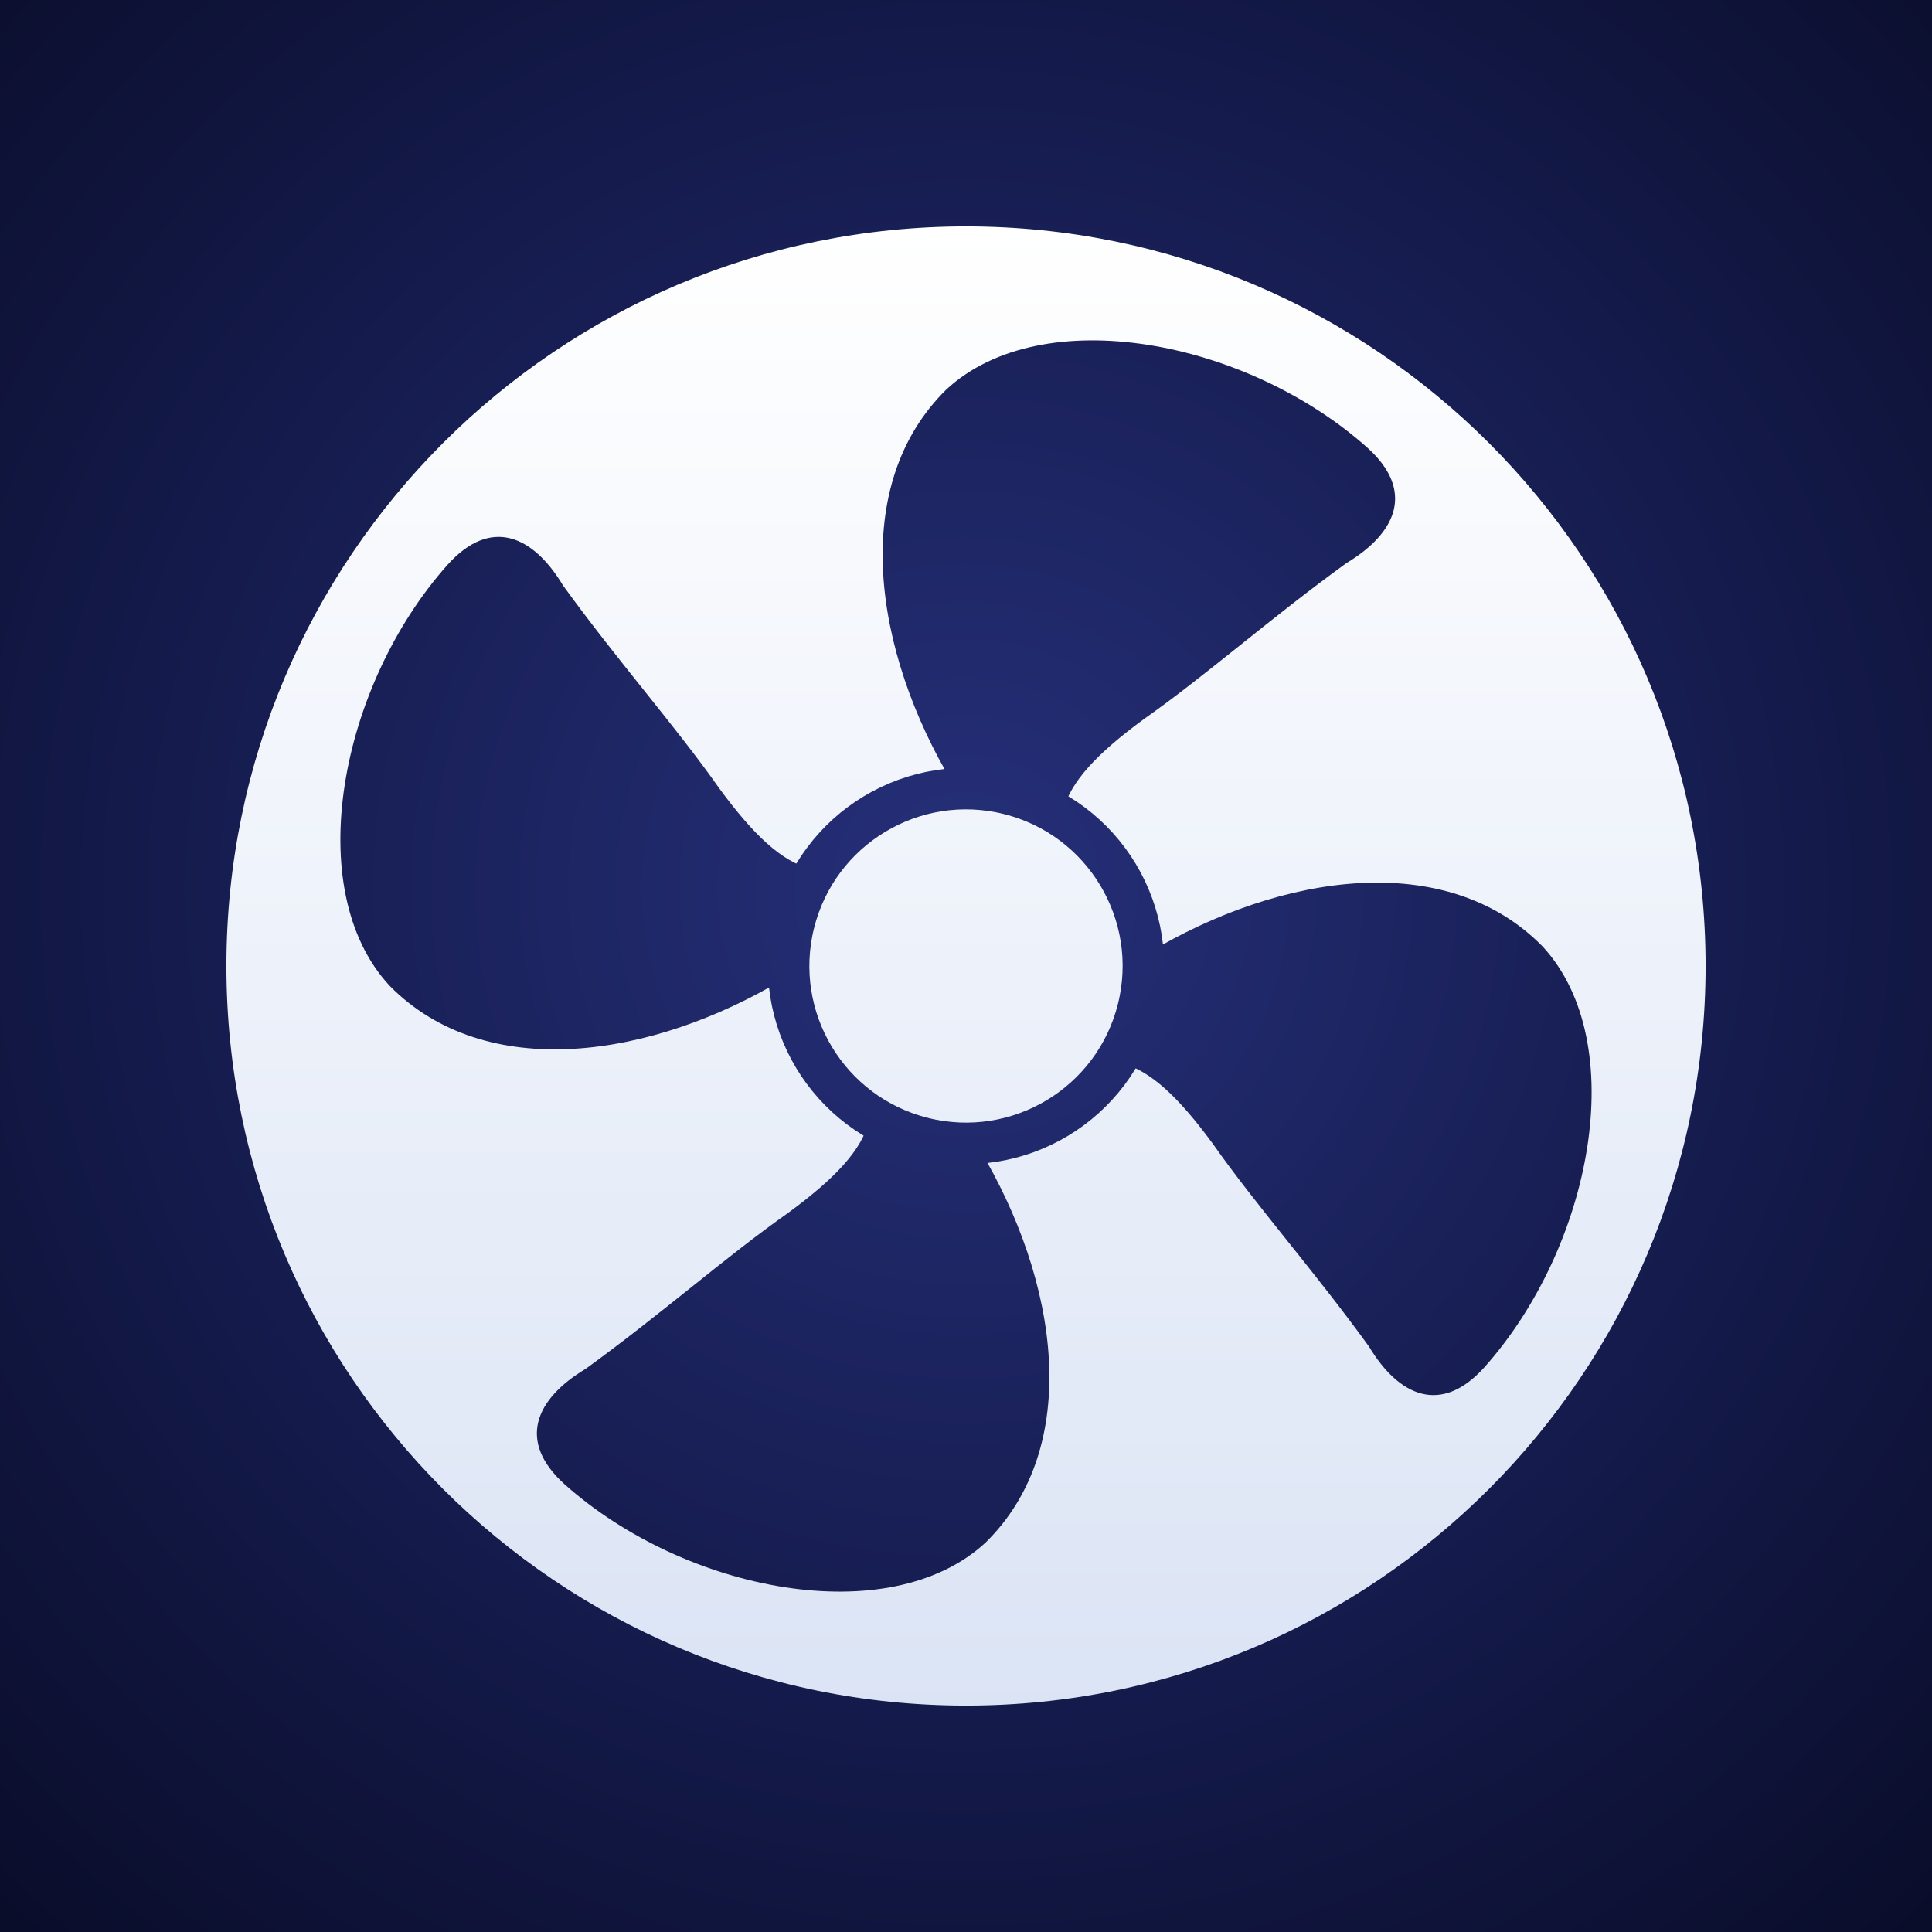
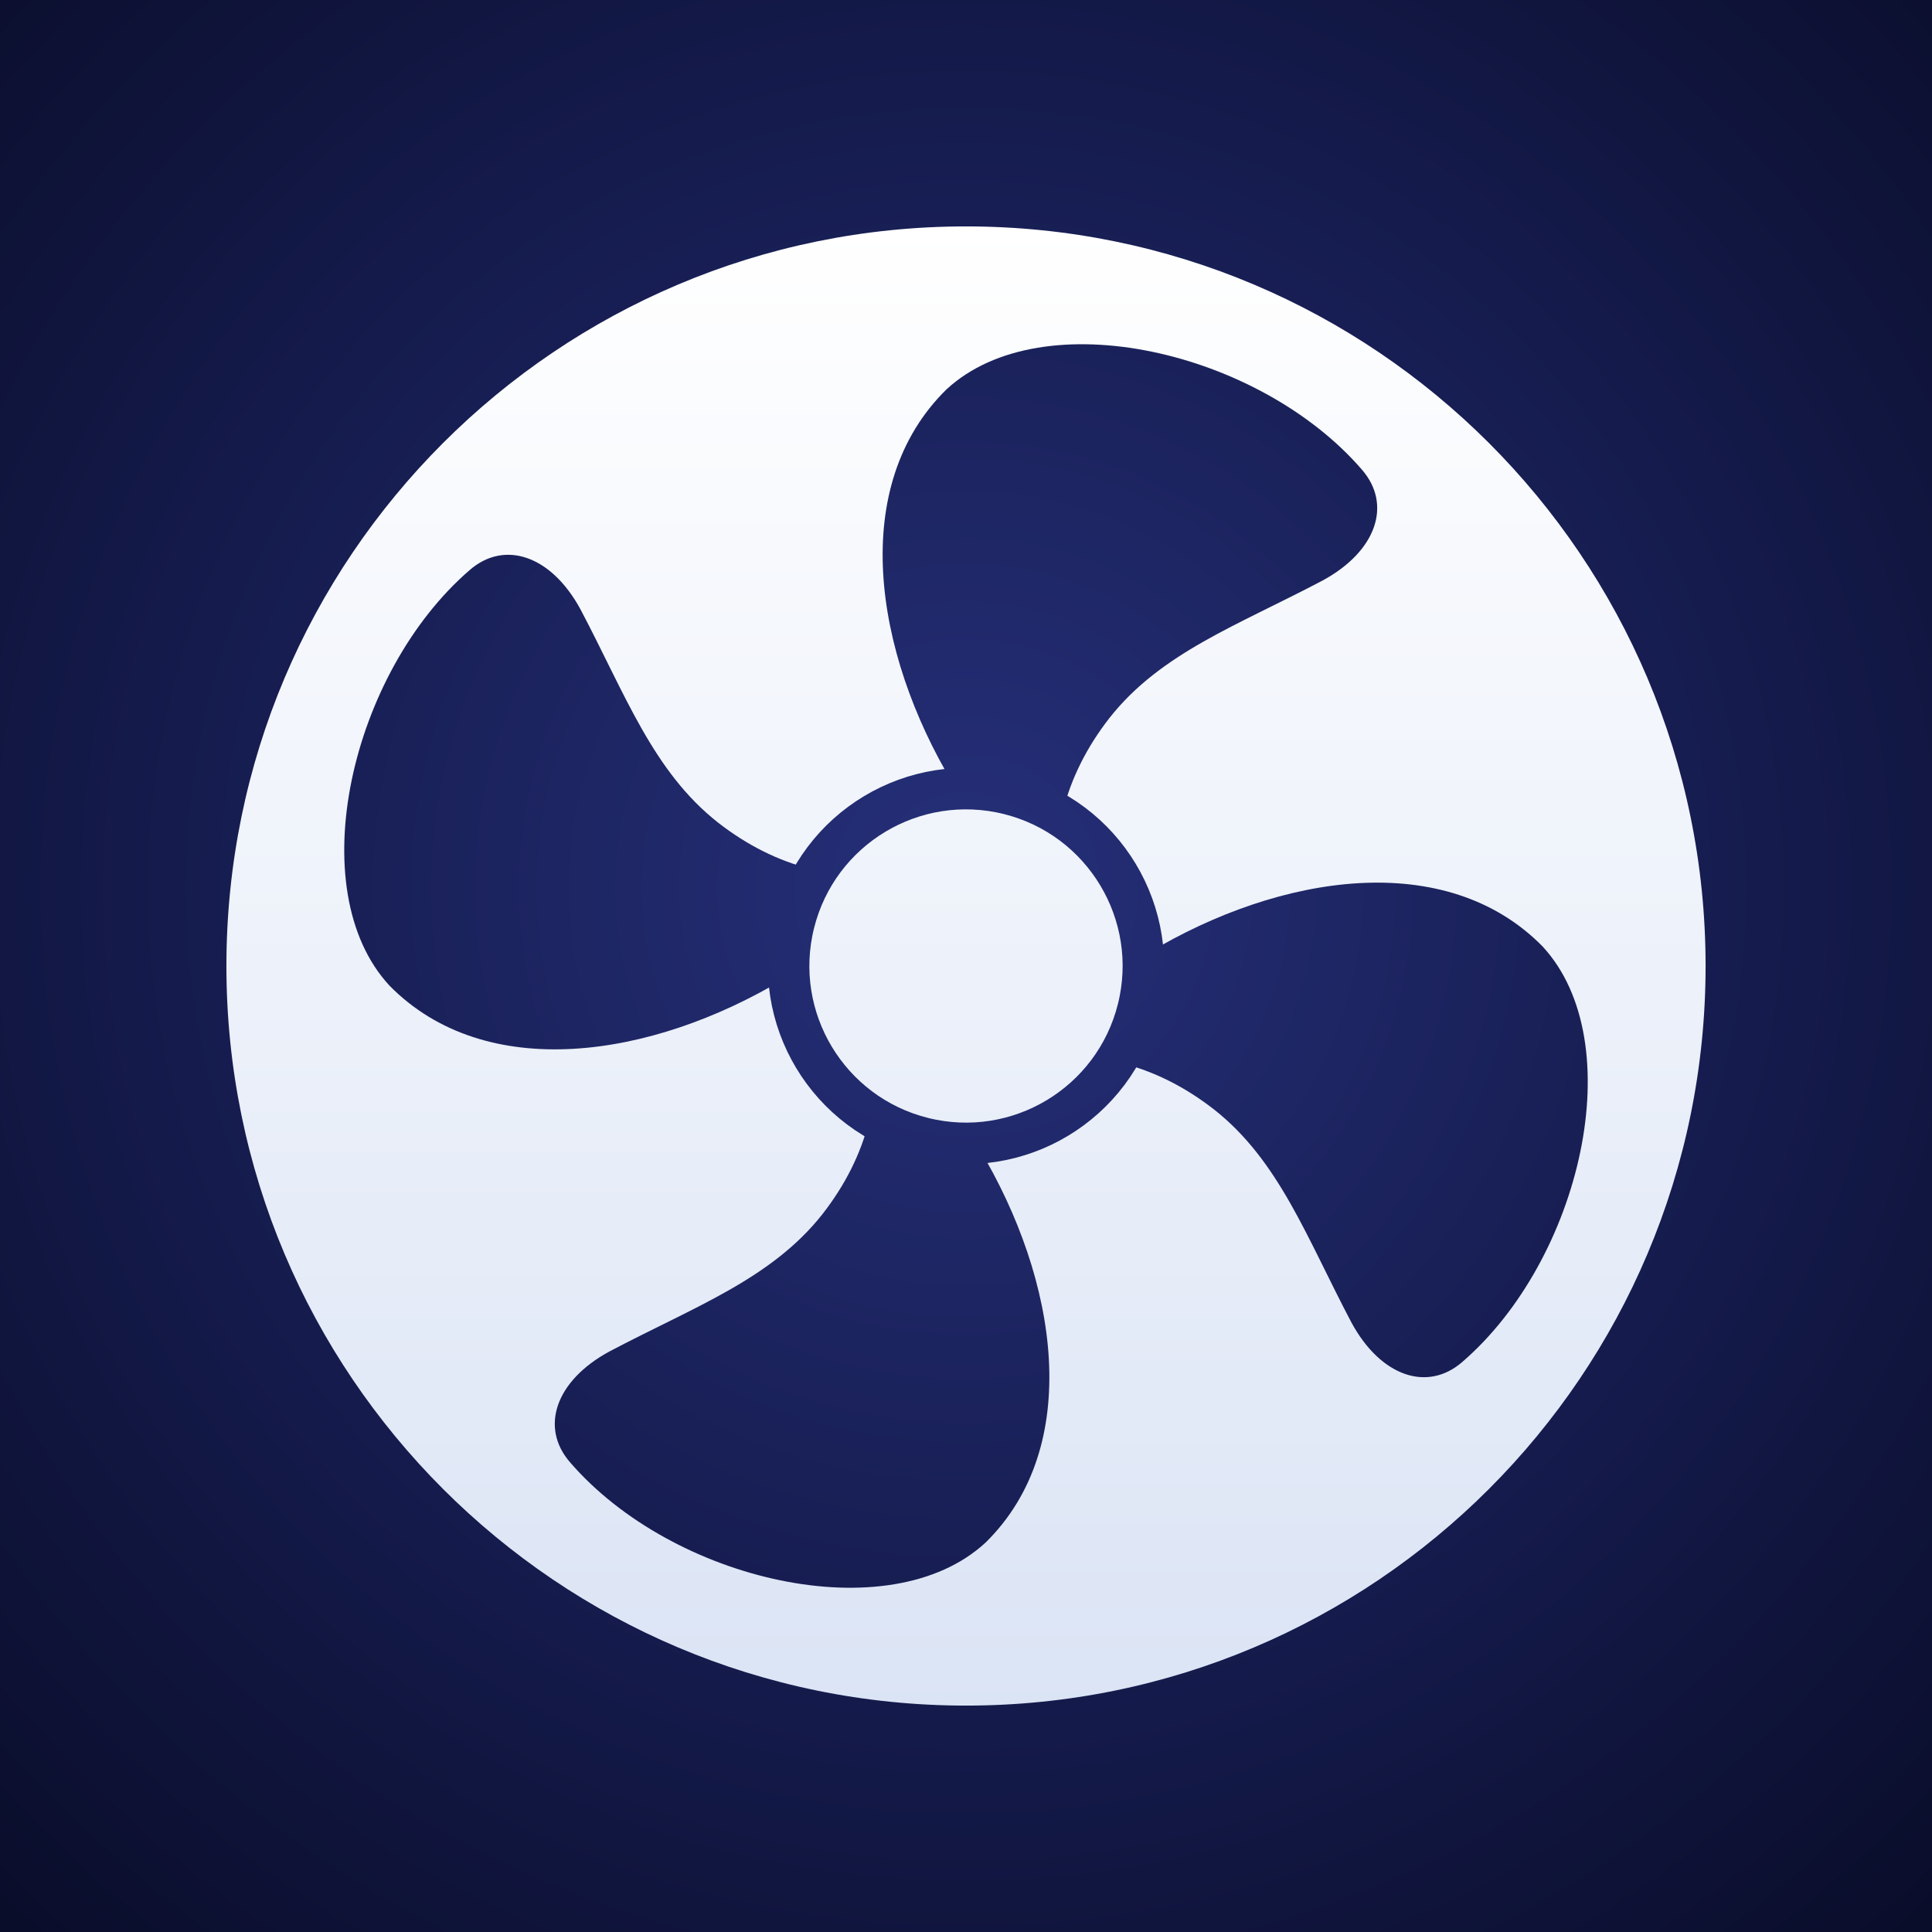
<svg xmlns="http://www.w3.org/2000/svg" viewBox="0 0 1024 1024">
  <defs>
    <radialGradient id="bg" cx="50%" cy="46%" r="72%">
      <stop offset="0" stop-color="#26307a" />
      <stop offset="0.6" stop-color="#141a4a" />
      <stop offset="1" stop-color="#0a0d2a" />
    </radialGradient>
    <linearGradient id="disc" x1="0" y1="0" x2="0" y2="1">
      <stop offset="0" stop-color="#ffffff" />
      <stop offset="1" stop-color="#dbe4f5" />
    </linearGradient>
-     <path id="blade" d="M -30,-92 C -88,-150 -122,-232 -84,-294 C -46,-352 64,-358 140,-318 C 170,-302 166,-278 144,-256 C 112,-218 86,-180 60,-150 C 40,-126 30,-108 30,-92 A 94 94 0 0 1 -30,-92 Z" />
+     <path id="blade" d="M -30,-92 C -88,-150 -122,-232 -84,-294 C -46,-352 72,-354 140,-306 C 160,-292 158,-266 134,-244 C 96,-210 60,-186 42,-146 C 34,-128 30,-110 30,-92 A 94 94 0 0 1 -30,-92 Z" />
    <mask id="cut">
      <rect width="1024" height="1024" fill="#fff" />
      <g transform="translate(512 512) rotate(14)" fill="#000">
        <use href="#blade" />
        <use href="#blade" transform="rotate(90)" />
        <use href="#blade" transform="rotate(180)" />
        <use href="#blade" transform="rotate(270)" />
        <circle r="94" fill="none" stroke="#000" stroke-width="22" />
      </g>
    </mask>
  </defs>
  <rect width="1024" height="1024" fill="url(#bg)" />
  <circle cx="512" cy="512" r="392" fill="url(#disc)" mask="url(#cut)" />
</svg>
